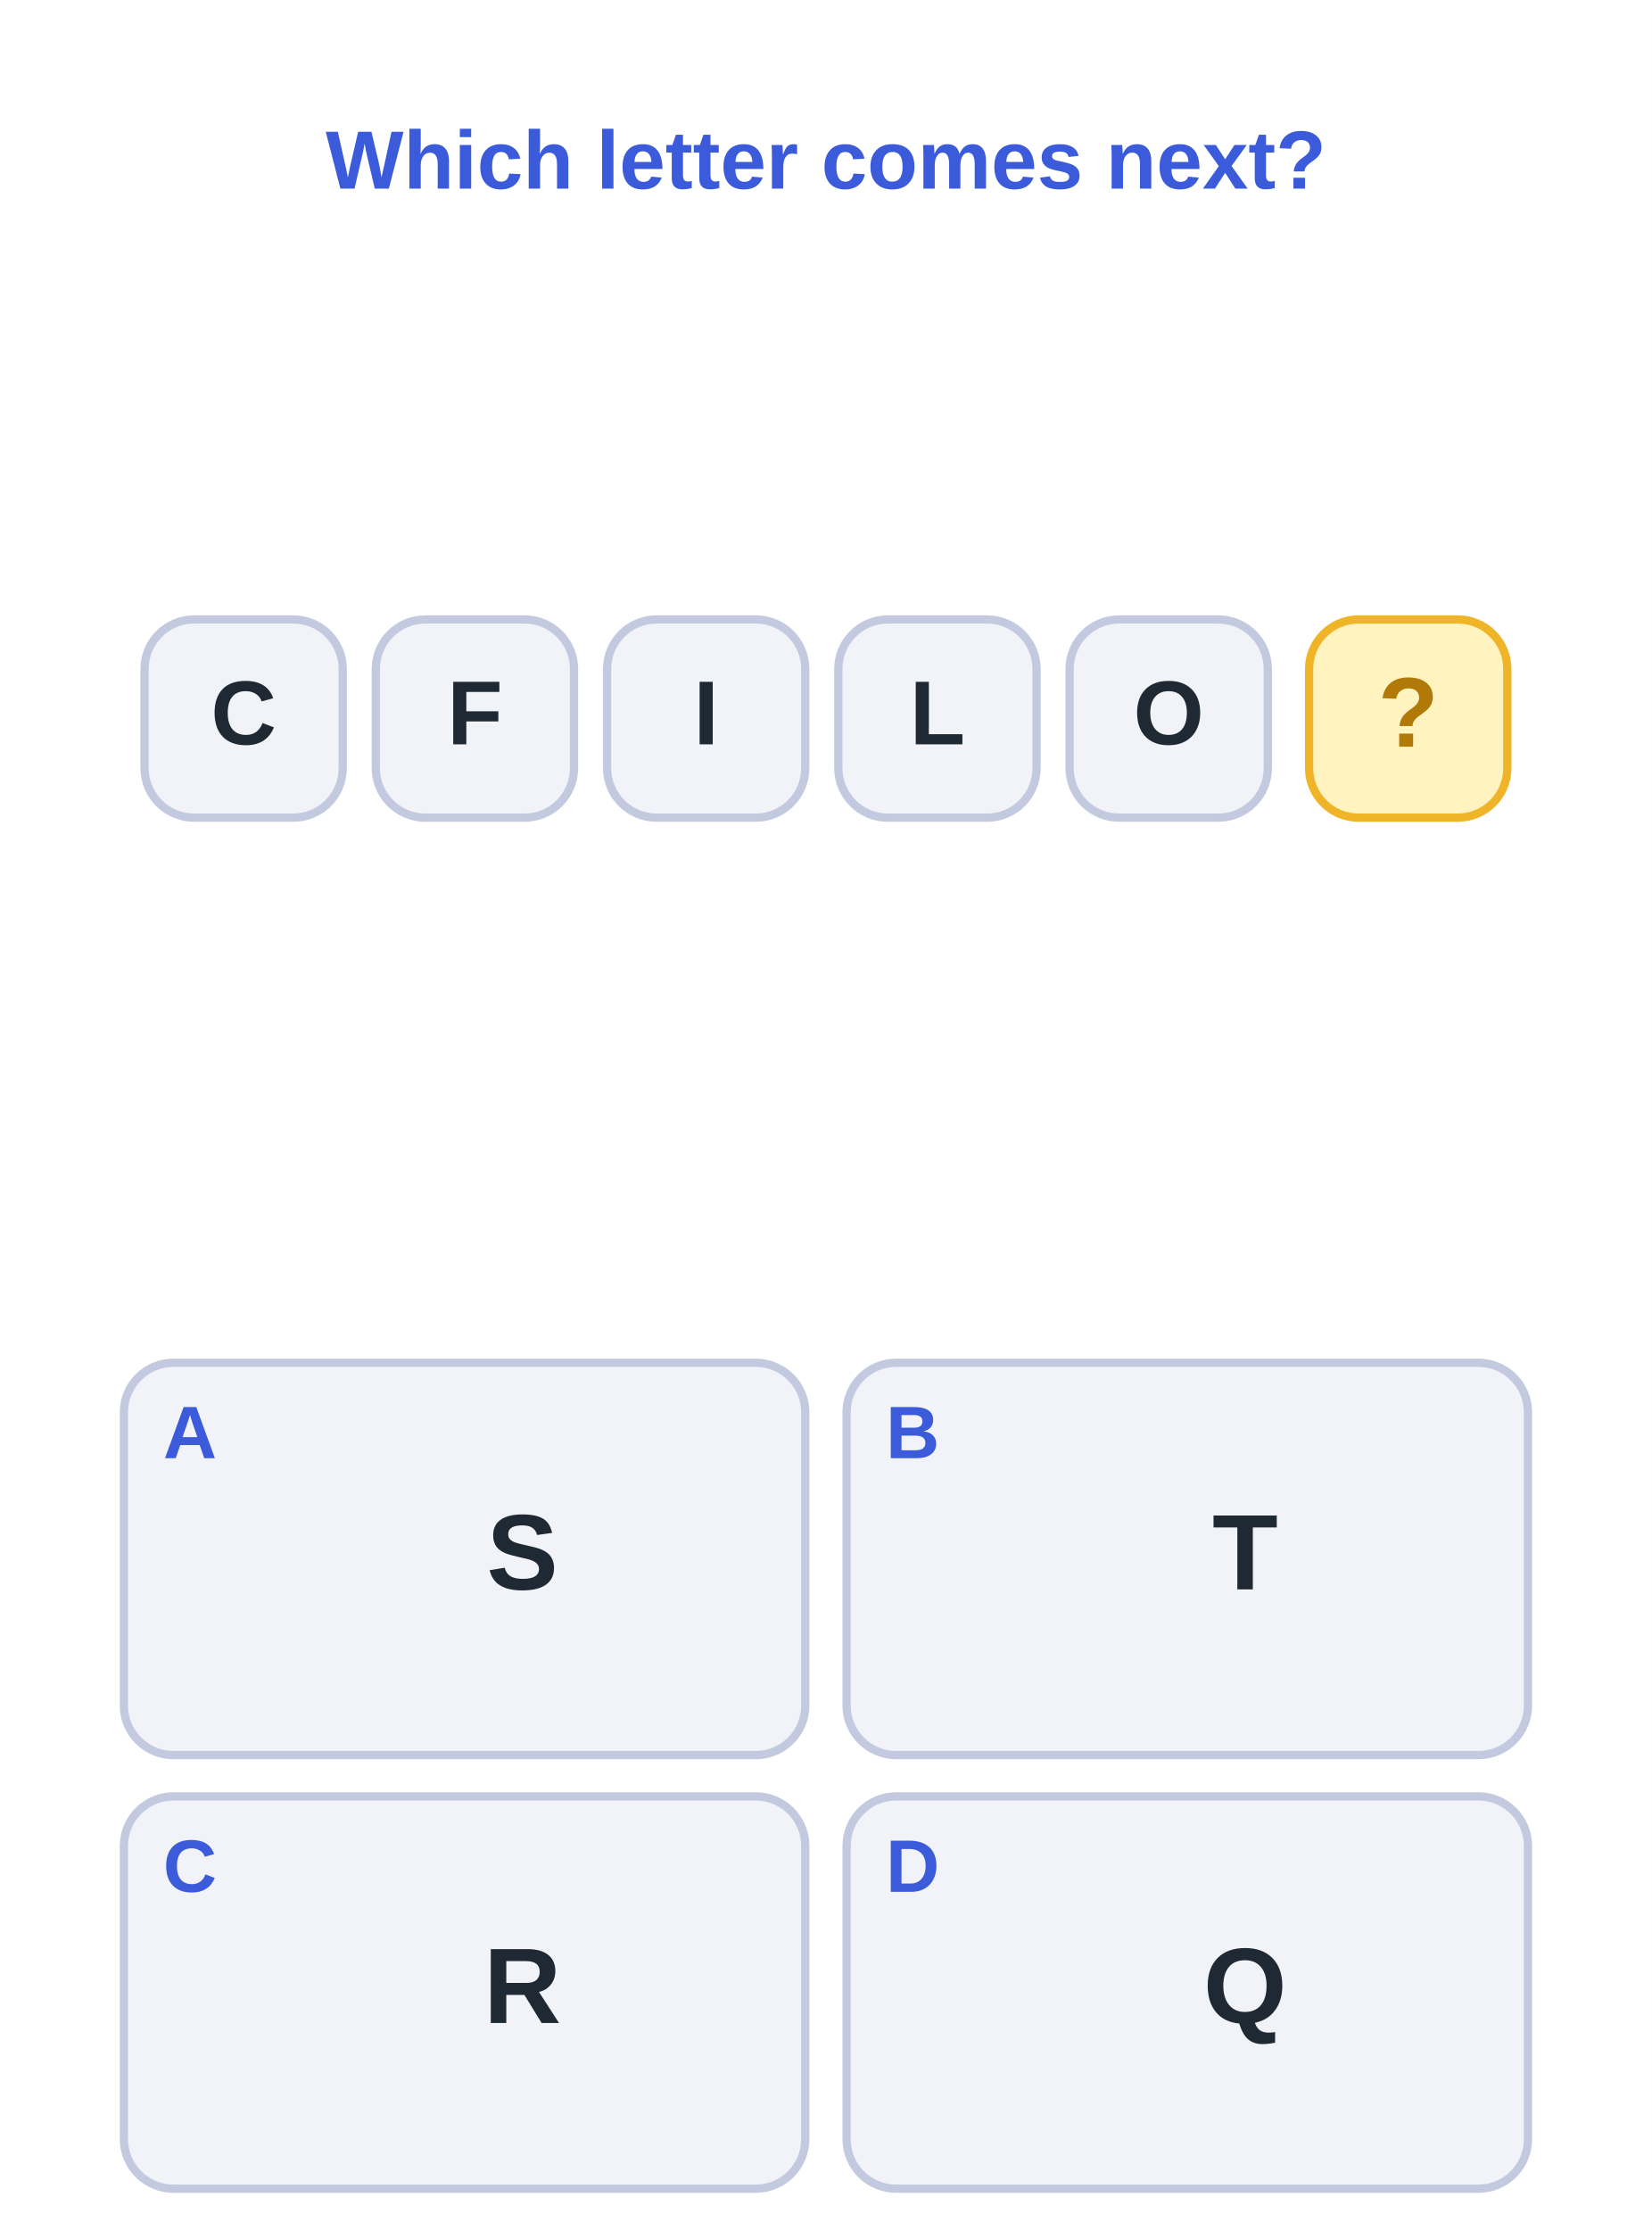
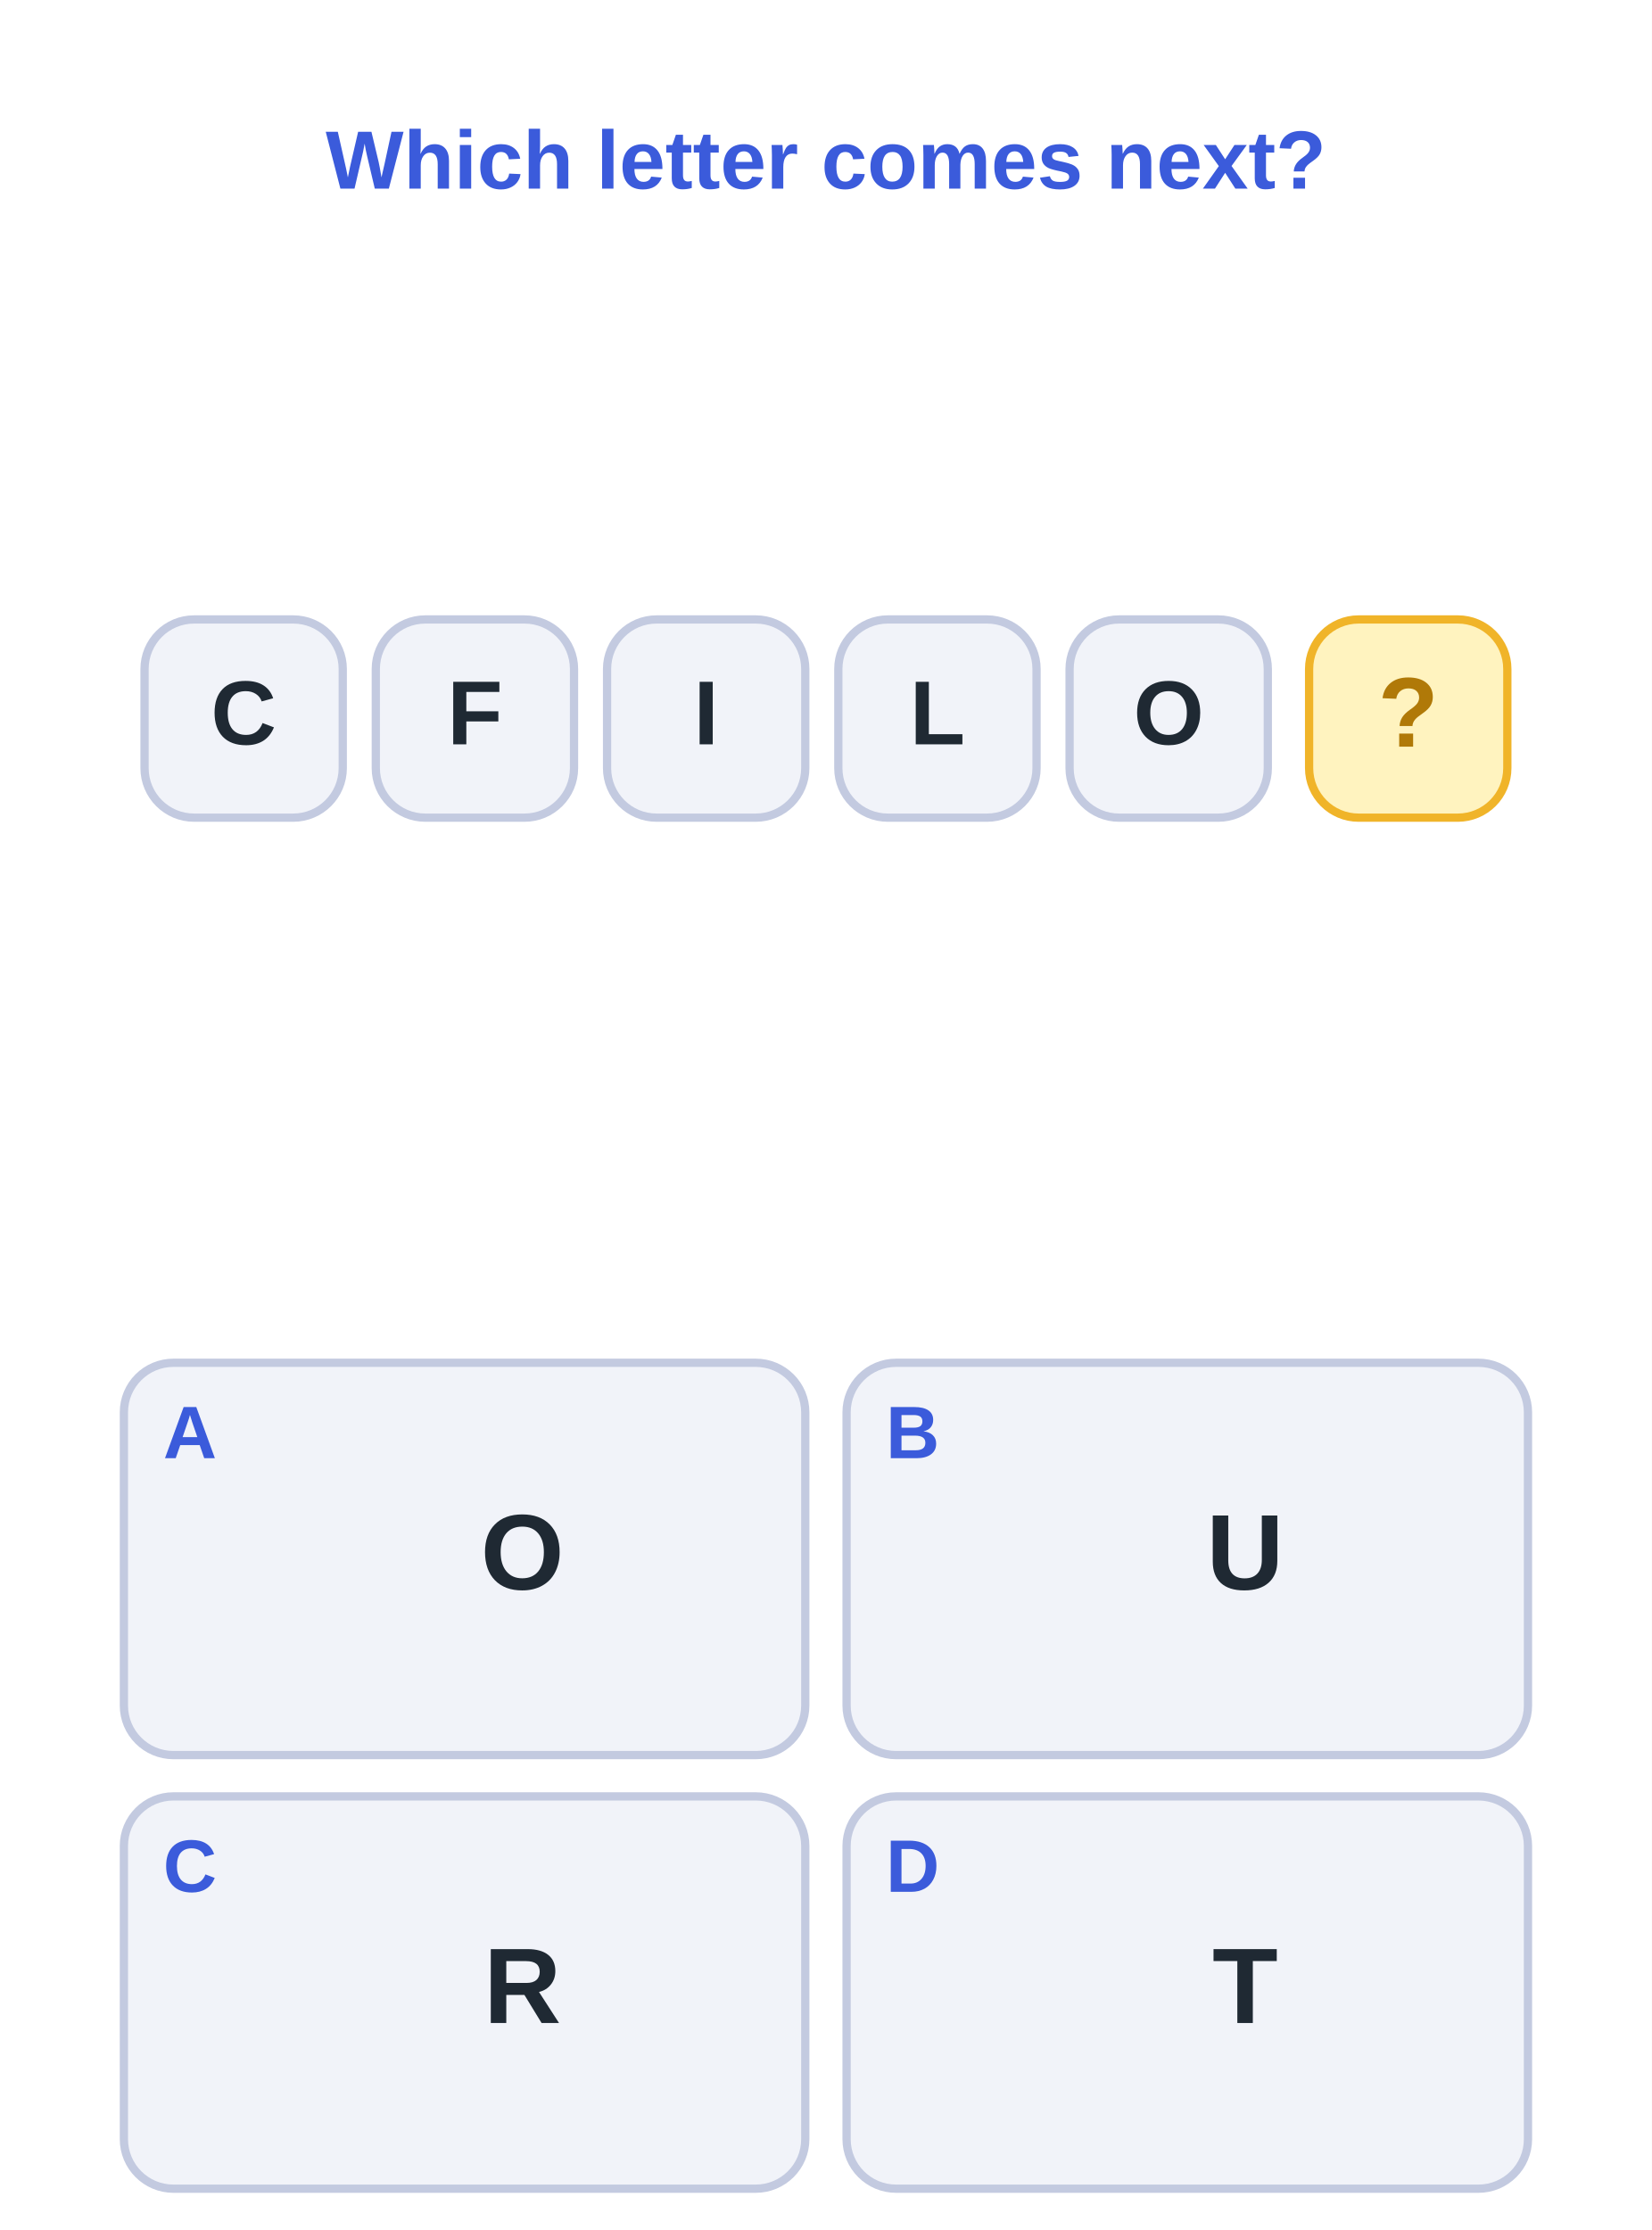
<svg xmlns="http://www.w3.org/2000/svg" viewBox="0 0 400 540" width="400" height="540" font-family="Verdana,Arial,sans-serif">
  <rect x="0" y="0" width="400" height="540" fill="#ffffff" />
  <text x="200.0" y="40" font-size="20" fill="#3b5bdb" text-anchor="middle" font-weight="bold" dominant-baseline="middle">Which letter comes next?</text>
  <rect x="35.0" y="150" width="48" height="48" rx="12" fill="#f1f3f9" stroke="#c3cae0" stroke-width="2" />
  <text x="59.0" y="174" font-size="22" fill="#1f2933" text-anchor="middle" font-weight="bold" dominant-baseline="middle">C</text>
  <rect x="91.0" y="150" width="48" height="48" rx="12" fill="#f1f3f9" stroke="#c3cae0" stroke-width="2" />
  <text x="115.0" y="174" font-size="22" fill="#1f2933" text-anchor="middle" font-weight="bold" dominant-baseline="middle">F</text>
  <rect x="147.0" y="150" width="48" height="48" rx="12" fill="#f1f3f9" stroke="#c3cae0" stroke-width="2" />
  <text x="171.0" y="174" font-size="22" fill="#1f2933" text-anchor="middle" font-weight="bold" dominant-baseline="middle">I</text>
  <rect x="203.0" y="150" width="48" height="48" rx="12" fill="#f1f3f9" stroke="#c3cae0" stroke-width="2" />
  <text x="227.0" y="174" font-size="22" fill="#1f2933" text-anchor="middle" font-weight="bold" dominant-baseline="middle">L</text>
  <rect x="259.0" y="150" width="48" height="48" rx="12" fill="#f1f3f9" stroke="#c3cae0" stroke-width="2" />
  <text x="283.0" y="174" font-size="22" fill="#1f2933" text-anchor="middle" font-weight="bold" dominant-baseline="middle">O</text>
  <rect x="317.0" y="150" width="48" height="48" rx="12" fill="#fff3bf" stroke="#f0b429" stroke-width="2" />
  <text x="341.0" y="174" font-size="24" fill="#b07908" text-anchor="middle" font-weight="bold" dominant-baseline="middle">?</text>
  <rect x="30" y="330" width="165" height="95" rx="12" fill="#f1f3f9" stroke="#c3cae0" stroke-width="2" />
  <text x="46" y="348" font-size="18" fill="#3b5bdb" text-anchor="middle" font-weight="bold" dominant-baseline="middle">A</text>
-   <text x="126.5" y="377.5" font-size="26" fill="#1f2933" text-anchor="middle" font-weight="bold" dominant-baseline="middle">S</text>
+   <text x="126.5" y="377.5" font-size="26" fill="#1f2933" text-anchor="middle" font-weight="bold" dominant-baseline="middle">O</text>
  <rect x="205" y="330" width="165" height="95" rx="12" fill="#f1f3f9" stroke="#c3cae0" stroke-width="2" />
  <text x="221" y="348" font-size="18" fill="#3b5bdb" text-anchor="middle" font-weight="bold" dominant-baseline="middle">B</text>
-   <text x="301.5" y="377.5" font-size="26" fill="#1f2933" text-anchor="middle" font-weight="bold" dominant-baseline="middle">T</text>
+   <text x="301.5" y="377.5" font-size="26" fill="#1f2933" text-anchor="middle" font-weight="bold" dominant-baseline="middle">U</text>
  <rect x="30" y="435" width="165" height="95" rx="12" fill="#f1f3f9" stroke="#c3cae0" stroke-width="2" />
  <text x="46" y="453" font-size="18" fill="#3b5bdb" text-anchor="middle" font-weight="bold" dominant-baseline="middle">C</text>
  <text x="126.5" y="482.5" font-size="26" fill="#1f2933" text-anchor="middle" font-weight="bold" dominant-baseline="middle">R</text>
  <rect x="205" y="435" width="165" height="95" rx="12" fill="#f1f3f9" stroke="#c3cae0" stroke-width="2" />
  <text x="221" y="453" font-size="18" fill="#3b5bdb" text-anchor="middle" font-weight="bold" dominant-baseline="middle">D</text>
-   <text x="301.5" y="482.5" font-size="26" fill="#1f2933" text-anchor="middle" font-weight="bold" dominant-baseline="middle">Q</text>
+   <text x="301.5" y="482.5" font-size="26" fill="#1f2933" text-anchor="middle" font-weight="bold" dominant-baseline="middle">T</text>
</svg>
